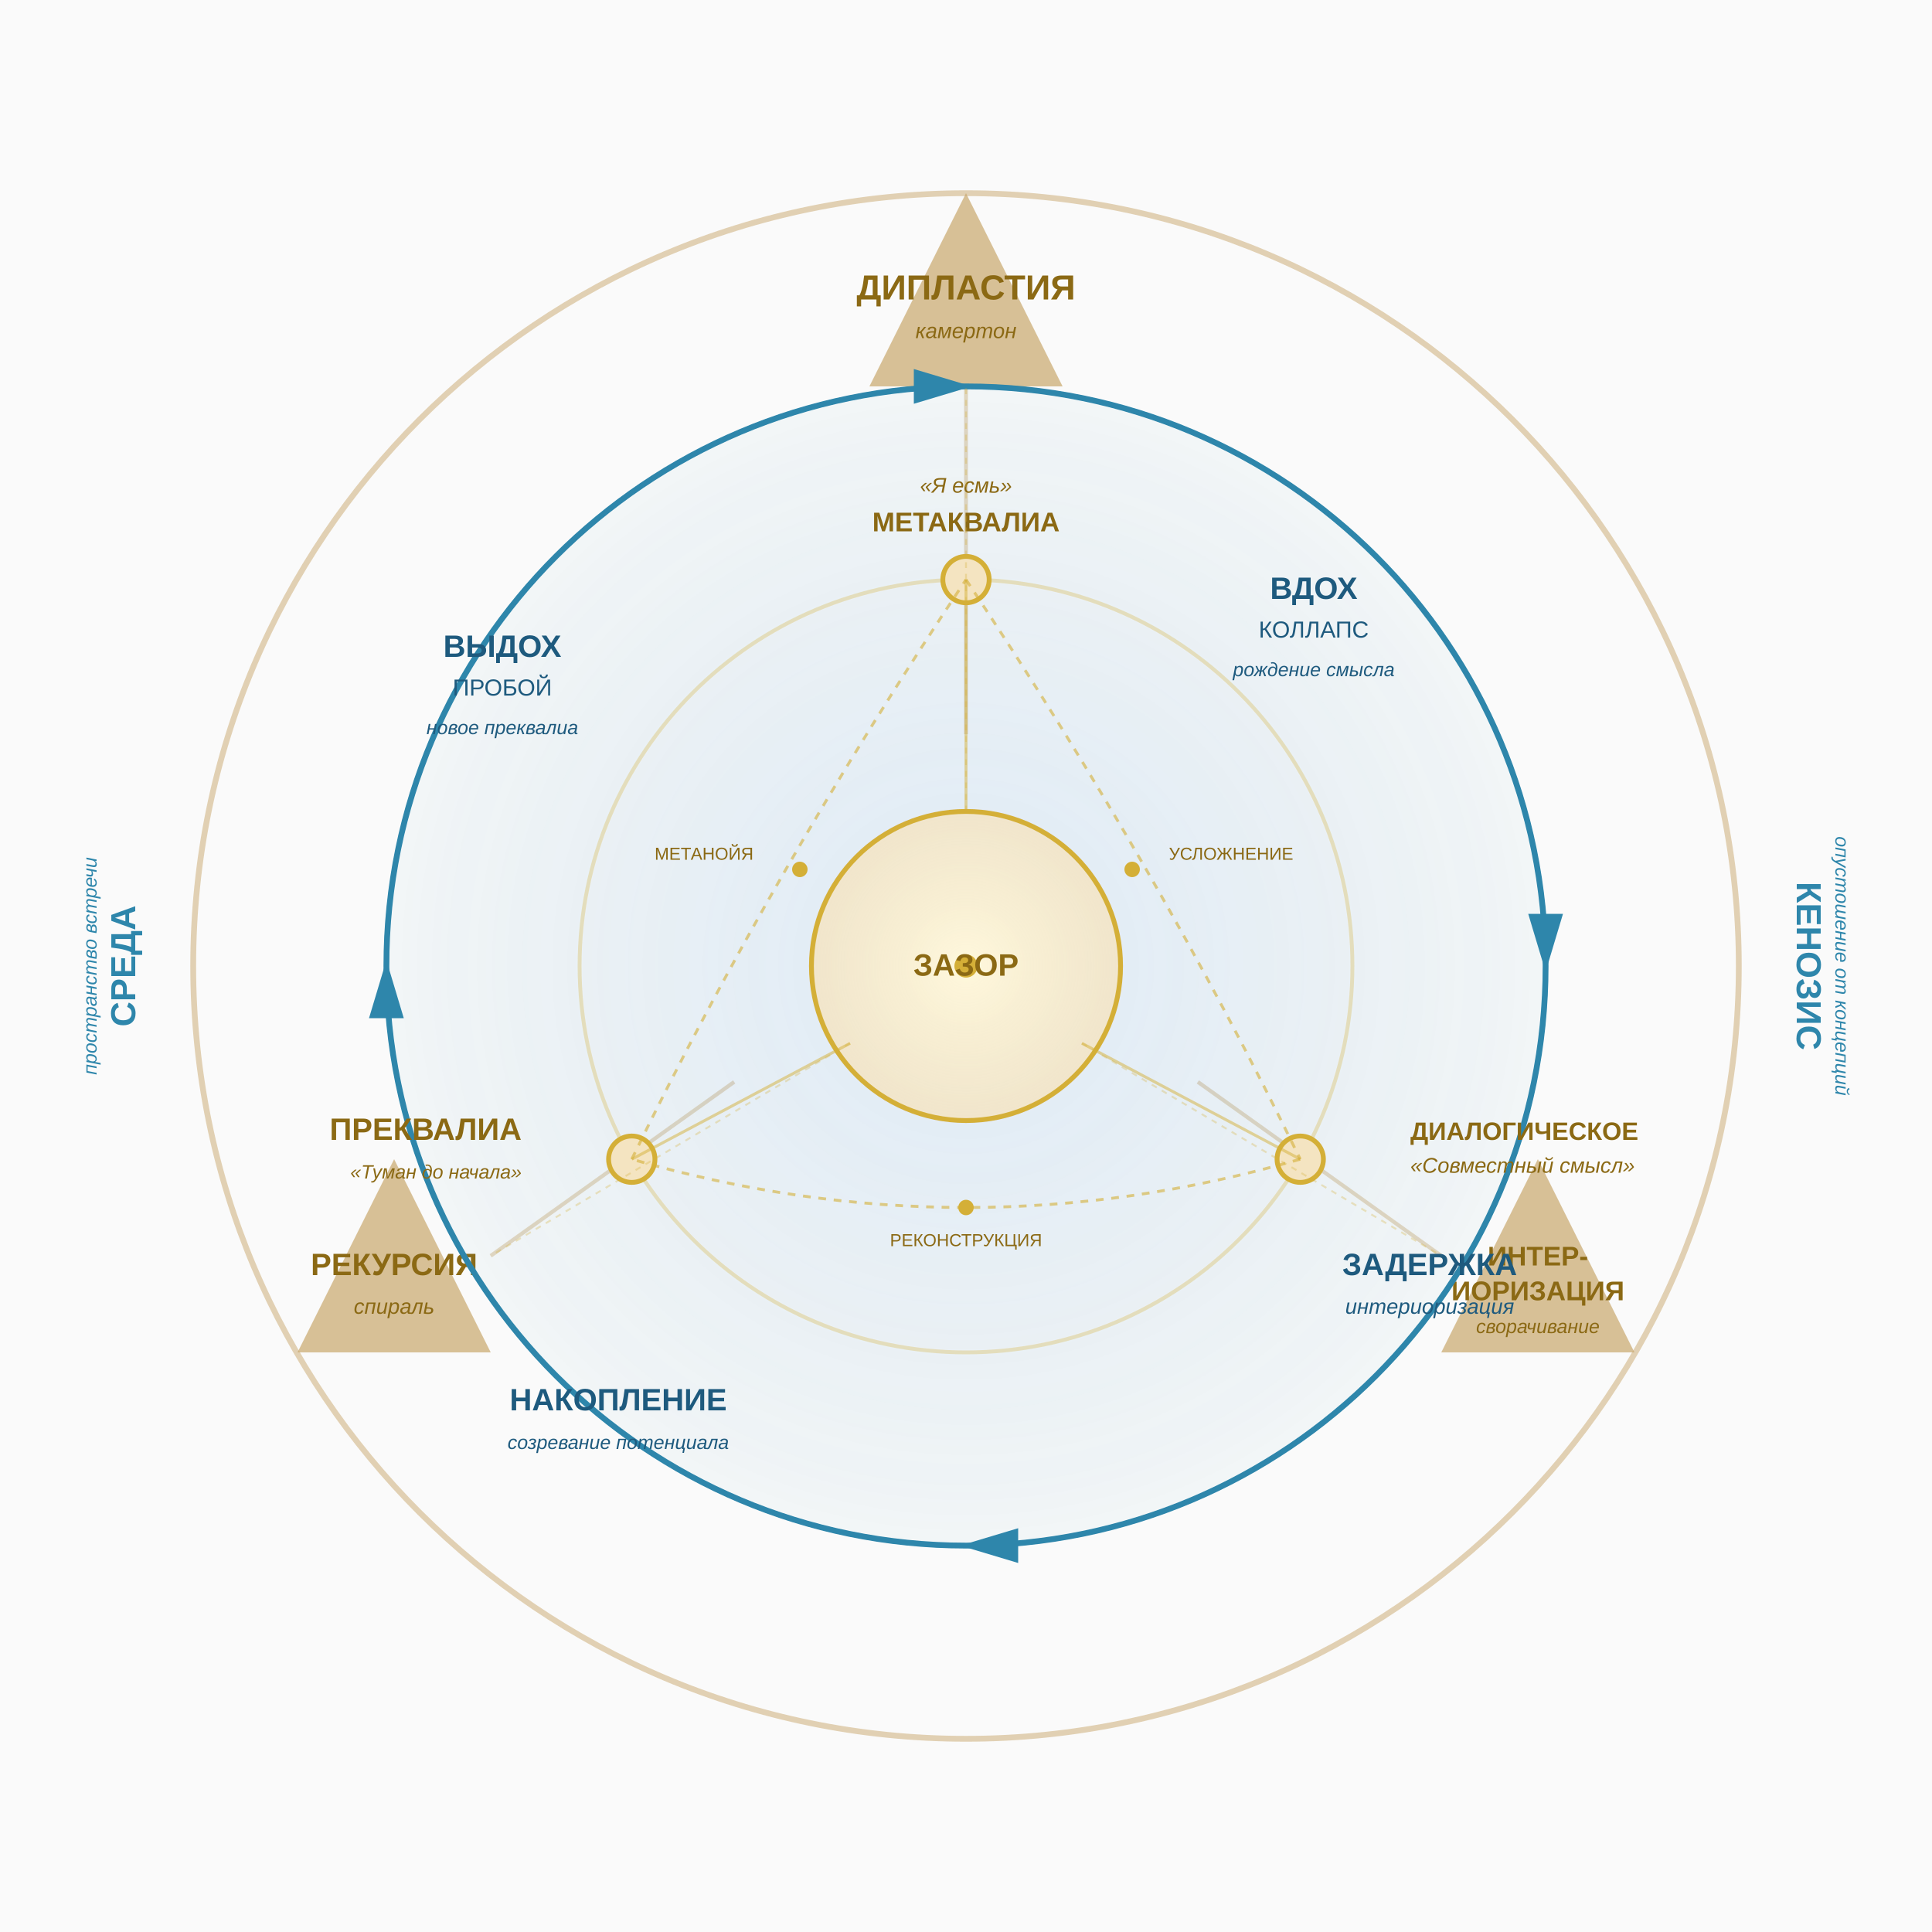
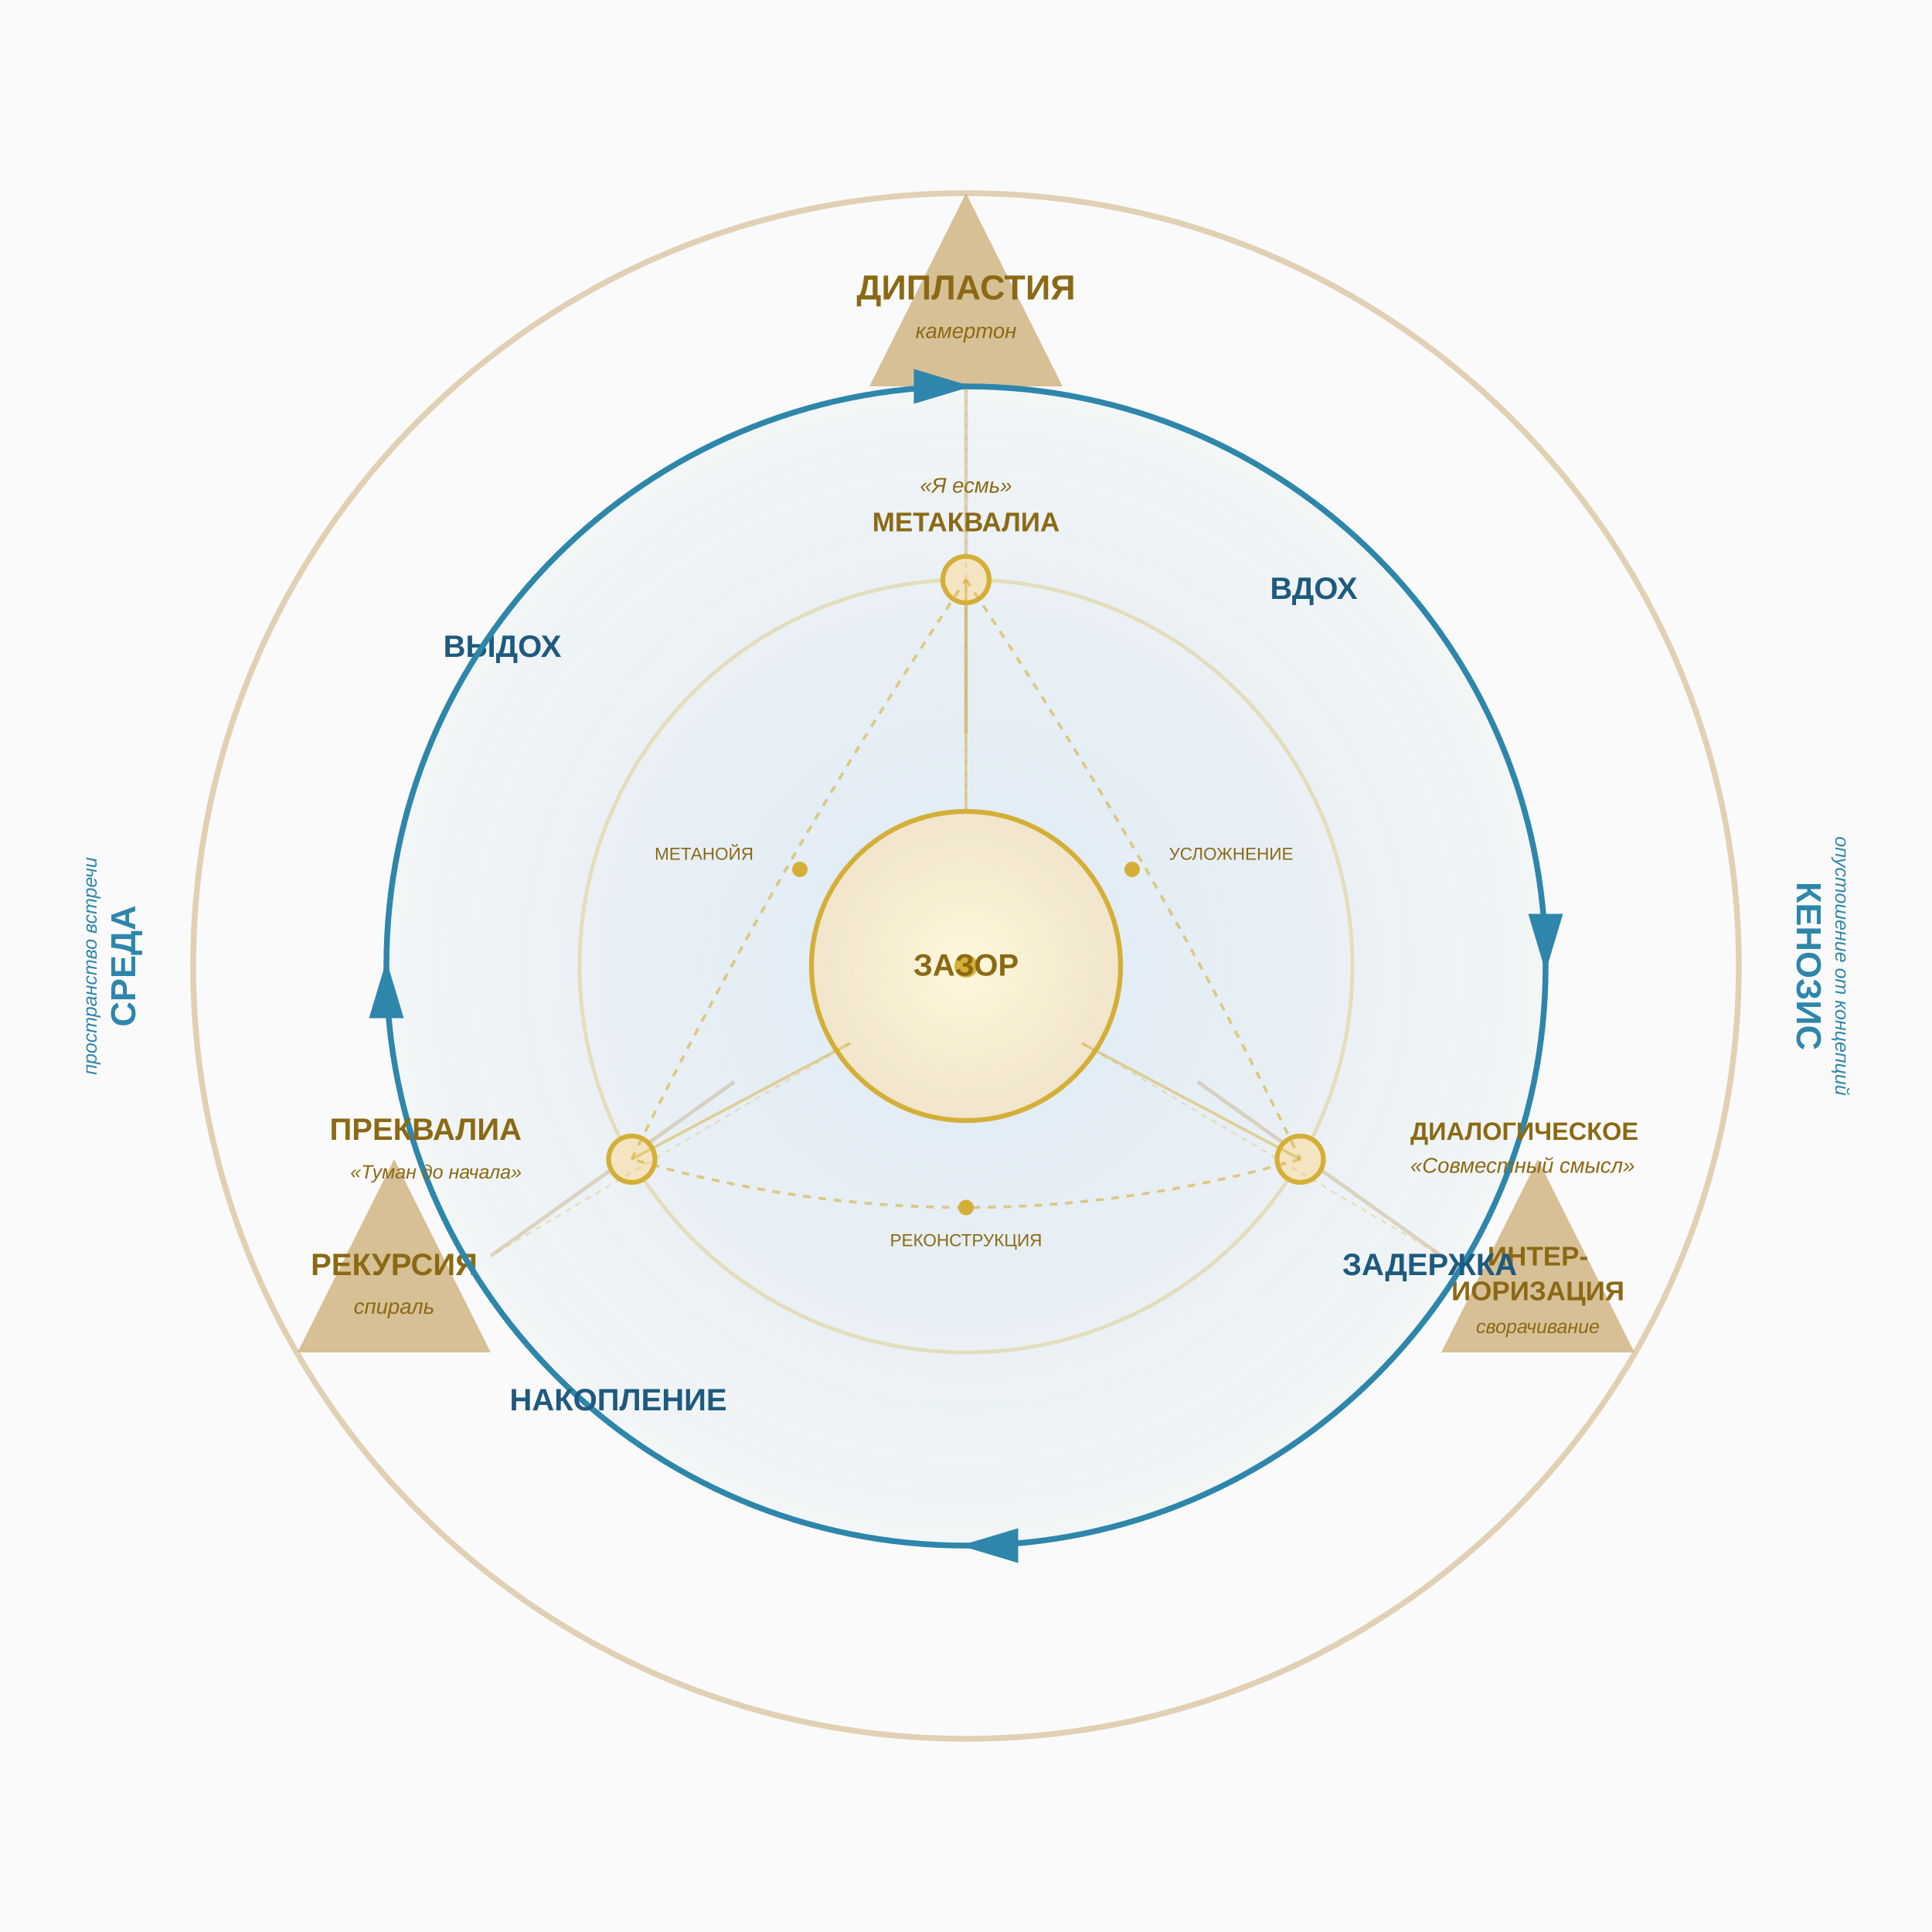
<svg xmlns="http://www.w3.org/2000/svg" viewBox="0 0 1000 1000" width="1000" height="1000">
  <defs>
    <radialGradient id="centerGlow" cx="50%" cy="50%" r="50%">
      <stop offset="0%" style="stop-color:#FFF8DC;stop-opacity:1" />
      <stop offset="100%" style="stop-color:#F4E4C1;stop-opacity:0.8" />
    </radialGradient>
    <radialGradient id="cycleGlow" cx="50%" cy="50%" r="50%">
      <stop offset="0%" style="stop-color:#4A90E2;stop-opacity:0.2" />
      <stop offset="100%" style="stop-color:#2E86AB;stop-opacity:0.05" />
    </radialGradient>
    <marker id="arrowhead" markerWidth="10" markerHeight="10" refX="9" refY="3" orient="auto">
      <polygon points="0 0, 10 3, 0 6" fill="#2E86AB" />
    </marker>
  </defs>
  <rect width="1000" height="1000" fill="#FAFAFA" />
  <circle cx="500" cy="500" r="400" fill="none" stroke="#C8A66B" stroke-width="3" opacity="0.5" />
  <g id="diplostia">
    <path d="M 500 100 L 450 200 L 550 200 Z" fill="#C8A66B" opacity="0.7" />
    <text x="500" y="155" text-anchor="middle" font-family="Arial, sans-serif" font-size="18" font-weight="bold" fill="#8B6914">ДИПЛАСТИЯ</text>
    <text x="500" y="175" text-anchor="middle" font-family="Arial, sans-serif" font-size="11" fill="#8B6914" font-style="italic">камертон</text>
    <line x1="500" y1="200" x2="500" y2="380" stroke="#C8A66B" stroke-width="2" opacity="0.4" />
  </g>
  <g id="interiorization">
    <path d="M 846 700 L 746 700 L 796 600 Z" fill="#C8A66B" opacity="0.7" />
    <text x="796" y="655" text-anchor="middle" font-family="Arial, sans-serif" font-size="14" font-weight="bold" fill="#8B6914">ИНТЕР-</text>
    <text x="796" y="673" text-anchor="middle" font-family="Arial, sans-serif" font-size="14" font-weight="bold" fill="#8B6914">ИОРИЗАЦИЯ</text>
    <text x="796" y="690" text-anchor="middle" font-family="Arial, sans-serif" font-size="10" fill="#8B6914" font-style="italic">сворачивание</text>
    <line x1="746" y1="650" x2="620" y2="560" stroke="#C8A66B" stroke-width="2" opacity="0.4" />
  </g>
  <g id="recursion">
    <path d="M 154 700 L 254 700 L 204 600 Z" fill="#C8A66B" opacity="0.7" />
    <text x="204" y="660" text-anchor="middle" font-family="Arial, sans-serif" font-size="16" font-weight="bold" fill="#8B6914">РЕКУРСИЯ</text>
    <text x="204" y="680" text-anchor="middle" font-family="Arial, sans-serif" font-size="11" fill="#8B6914" font-style="italic">спираль</text>
    <line x1="254" y1="650" x2="380" y2="560" stroke="#C8A66B" stroke-width="2" opacity="0.4" />
  </g>
  <circle cx="500" cy="500" r="300" fill="url(#cycleGlow)" stroke="#2E86AB" stroke-width="2.5" opacity="0.8" />
  <g id="inhale">
    <path d="M 500 200 A 300 300 0 0 1 800 500" fill="none" stroke="#2E86AB" stroke-width="3" marker-end="url(#arrowhead)" />
    <text x="680" y="310" text-anchor="middle" font-family="Arial, sans-serif" font-size="16" font-weight="bold" fill="#1E5A7E">ВДОХ</text>
-     <text x="680" y="330" text-anchor="middle" font-family="Arial, sans-serif" font-size="12" fill="#1E5A7E">КОЛЛАПС</text>
-     <text x="680" y="350" text-anchor="middle" font-family="Arial, sans-serif" font-size="10" fill="#1E5A7E" font-style="italic">рождение смысла</text>
  </g>
  <g id="delay">
    <path d="M 800 500 A 300 300 0 0 1 500 800" fill="none" stroke="#2E86AB" stroke-width="3" marker-end="url(#arrowhead)" />
    <text x="740" y="660" text-anchor="middle" font-family="Arial, sans-serif" font-size="16" font-weight="bold" fill="#1E5A7E">ЗАДЕРЖКА</text>
-     <text x="740" y="680" text-anchor="middle" font-family="Arial, sans-serif" font-size="11" fill="#1E5A7E" font-style="italic">интериоризация</text>
  </g>
  <g id="accumulation">
    <path d="M 500 800 A 300 300 0 0 1 200 500" fill="none" stroke="#2E86AB" stroke-width="3" marker-end="url(#arrowhead)" />
-     <text x="320" y="730" text-anchor="middle" font-family="Arial, sans-serif" font-size="16" font-weight="bold" fill="#1E5A7E">НАКОПЛЕНИЕ</text>
-     <text x="320" y="750" text-anchor="middle" font-family="Arial, sans-serif" font-size="10" fill="#1E5A7E" font-style="italic">созревание потенциала</text>
+     <text x="260" y="340" text-anchor="middle" font-family="Arial, sans-serif" font-size="16" font-weight="bold" fill="#1E5A7E">ВЫДОХ</text>
  </g>
  <g id="exhale">
    <path d="M 200 500 A 300 300 0 0 1 500 200" fill="none" stroke="#2E86AB" stroke-width="3" marker-end="url(#arrowhead)" />
-     <text x="260" y="340" text-anchor="middle" font-family="Arial, sans-serif" font-size="16" font-weight="bold" fill="#1E5A7E">ВЫДОХ</text>
-     <text x="260" y="360" text-anchor="middle" font-family="Arial, sans-serif" font-size="12" fill="#1E5A7E">ПРОБОЙ</text>
-     <text x="260" y="380" text-anchor="middle" font-family="Arial, sans-serif" font-size="10" fill="#1E5A7E" font-style="italic">новое преквалиа</text>
+     <text x="320" y="730" text-anchor="middle" font-family="Arial, sans-serif" font-size="16" font-weight="bold" fill="#1E5A7E">НАКОПЛЕНИЕ</text>
  </g>
  <circle cx="500" cy="500" r="200" fill="none" stroke="#D4AF37" stroke-width="2" opacity="0.3" />
  <g id="metaqualia">
    <circle cx="500" cy="300" r="12" fill="#F4E4C1" stroke="#D4AF37" stroke-width="2.5" />
    <text x="500" y="275" text-anchor="middle" font-family="Arial, sans-serif" font-size="14" font-weight="bold" fill="#8B6914">МЕТАКВАЛИА</text>
    <text x="500" y="255" text-anchor="middle" font-family="Arial, sans-serif" font-size="11" fill="#8B6914" font-style="italic">«Я есмь»</text>
  </g>
  <g id="dialogical">
    <circle cx="673" cy="600" r="12" fill="#F4E4C1" stroke="#D4AF37" stroke-width="2.5" />
    <text x="730" y="590" text-anchor="start" font-family="Arial, sans-serif" font-size="13" font-weight="bold" fill="#8B6914">ДИАЛОГИЧЕСКОЕ</text>
    <text x="730" y="607" text-anchor="start" font-family="Arial, sans-serif" font-size="11" fill="#8B6914" font-style="italic">«Совместный смысл»</text>
  </g>
  <g id="prequalia">
    <circle cx="327" cy="600" r="12" fill="#F4E4C1" stroke="#D4AF37" stroke-width="2.5" />
    <text x="270" y="590" text-anchor="end" font-family="Arial, sans-serif" font-size="16" font-weight="bold" fill="#8B6914">ПРЕКВАЛИА</text>
    <text x="270" y="610" text-anchor="end" font-family="Arial, sans-serif" font-size="10" fill="#8B6914" font-style="italic">«Туман до начала»</text>
  </g>
  <path d="M 500 300 Q 600 450 673 600" fill="none" stroke="#D4AF37" stroke-width="1.5" stroke-dasharray="4,4" opacity="0.6" />
  <path d="M 673 600 Q 500 650 327 600" fill="none" stroke="#D4AF37" stroke-width="1.5" stroke-dasharray="4,4" opacity="0.6" />
  <path d="M 327 600 Q 400 450 500 300" fill="none" stroke="#D4AF37" stroke-width="1.5" stroke-dasharray="4,4" opacity="0.6" />
  <circle cx="586" cy="450" r="4" fill="#D4AF37" />
  <text x="605" y="445" font-family="Arial, sans-serif" font-size="9" fill="#8B6914">УСЛОЖНЕНИЕ</text>
  <circle cx="500" cy="625" r="4" fill="#D4AF37" />
  <text x="500" y="645" text-anchor="middle" font-family="Arial, sans-serif" font-size="9" fill="#8B6914">РЕКОНСТРУКЦИЯ</text>
  <circle cx="414" cy="450" r="4" fill="#D4AF37" />
  <text x="390" y="445" text-anchor="end" font-family="Arial, sans-serif" font-size="9" fill="#8B6914">МЕТАНОЙЯ</text>
  <circle cx="500" cy="500" r="80" fill="url(#centerGlow)" stroke="#D4AF37" stroke-width="2.5" />
  <circle cx="500" cy="500" r="6" fill="#D4AF37" />
  <text x="500" y="505" text-anchor="middle" font-family="Arial, sans-serif" font-size="16" font-weight="bold" fill="#8B6914">ЗАЗОР</text>
  <line x1="500" y1="420" x2="500" y2="200" stroke="#D4AF37" stroke-width="1" opacity="0.3" stroke-dasharray="3,3" />
  <line x1="560" y1="540" x2="746" y2="650" stroke="#D4AF37" stroke-width="1" opacity="0.3" stroke-dasharray="3,3" />
  <line x1="440" y1="540" x2="254" y2="650" stroke="#D4AF37" stroke-width="1" opacity="0.3" stroke-dasharray="3,3" />
  <line x1="500" y1="420" x2="500" y2="300" stroke="#D4AF37" stroke-width="1.5" opacity="0.5" />
  <line x1="560" y1="540" x2="673" y2="600" stroke="#D4AF37" stroke-width="1.5" opacity="0.5" />
  <line x1="440" y1="540" x2="327" y2="600" stroke="#D4AF37" stroke-width="1.5" opacity="0.5" />
  <text x="930" y="500" text-anchor="middle" font-family="Arial, sans-serif" font-size="18" font-weight="bold" fill="#2E86AB" transform="rotate(90 930 500)">КЕНОЗИС</text>
  <text x="950" y="500" text-anchor="middle" font-family="Arial, sans-serif" font-size="10" fill="#2E86AB" font-style="italic" transform="rotate(90 950 500)">опустошение от концепций</text>
  <text x="70" y="500" text-anchor="middle" font-family="Arial, sans-serif" font-size="18" font-weight="bold" fill="#2E86AB" transform="rotate(-90 70 500)">СРЕДА</text>
  <text x="50" y="500" text-anchor="middle" font-family="Arial, sans-serif" font-size="10" fill="#2E86AB" font-style="italic" transform="rotate(-90 50 500)">пространство встречи</text>
</svg>
